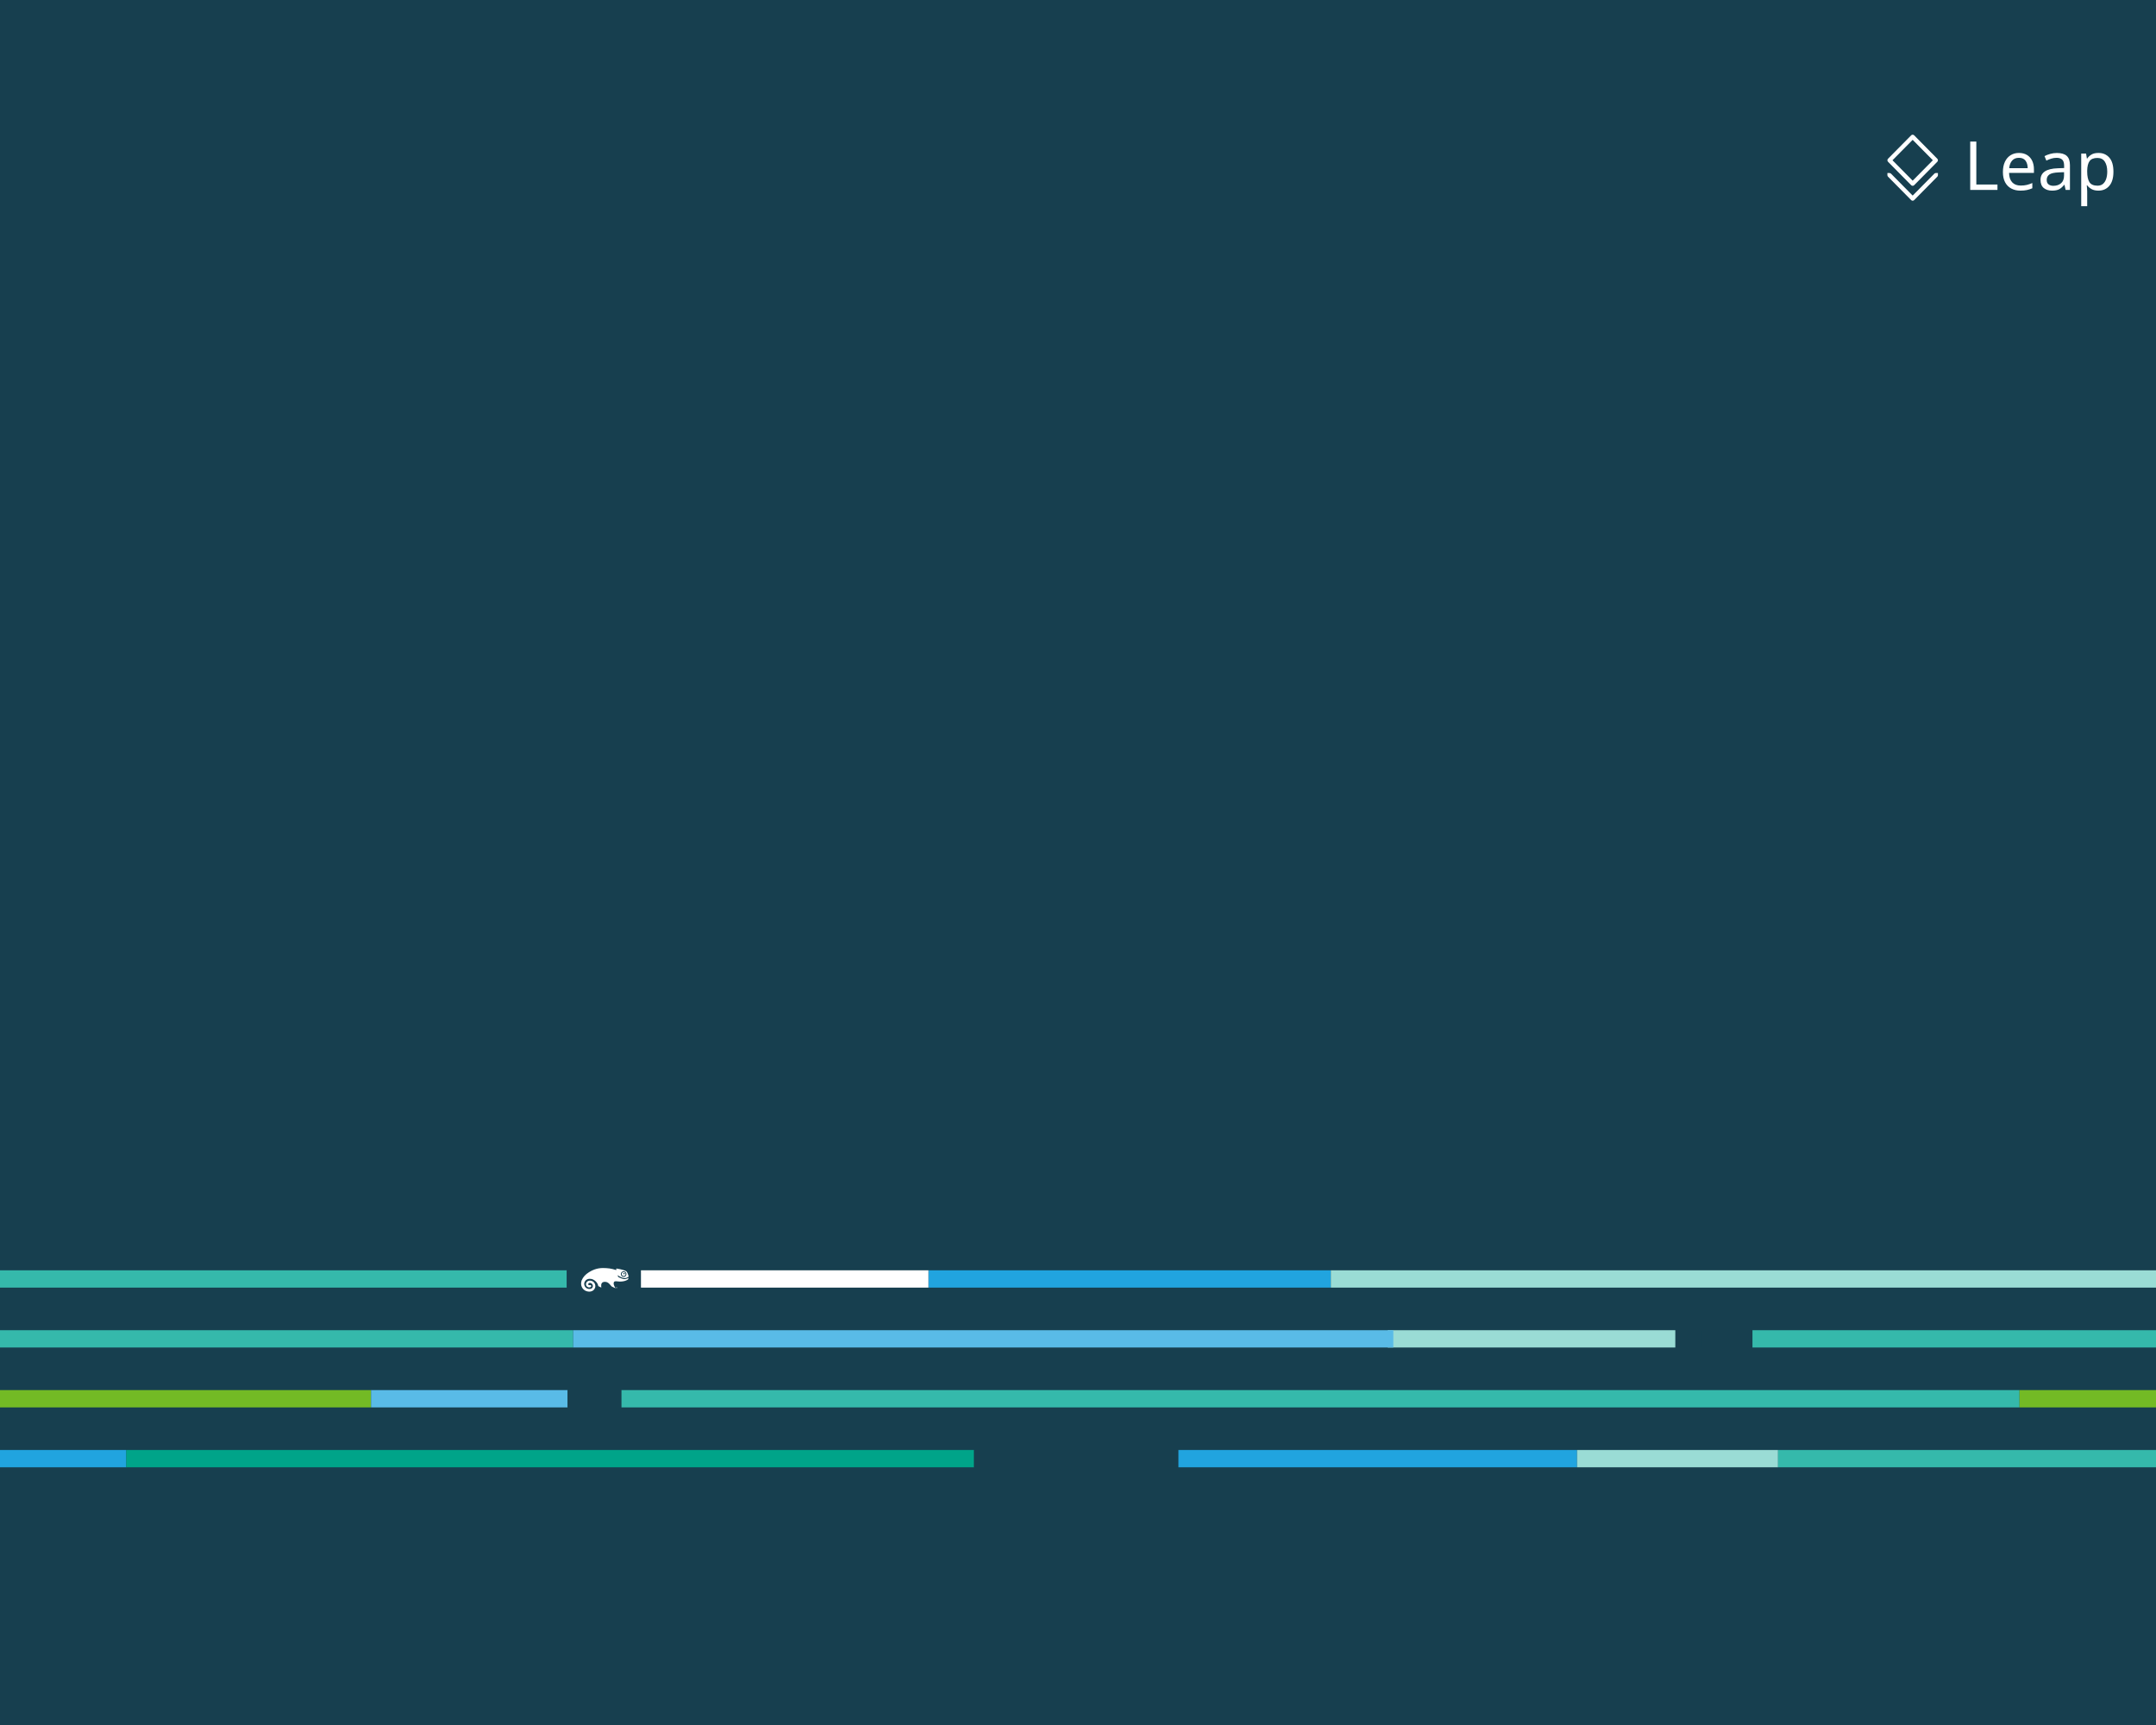
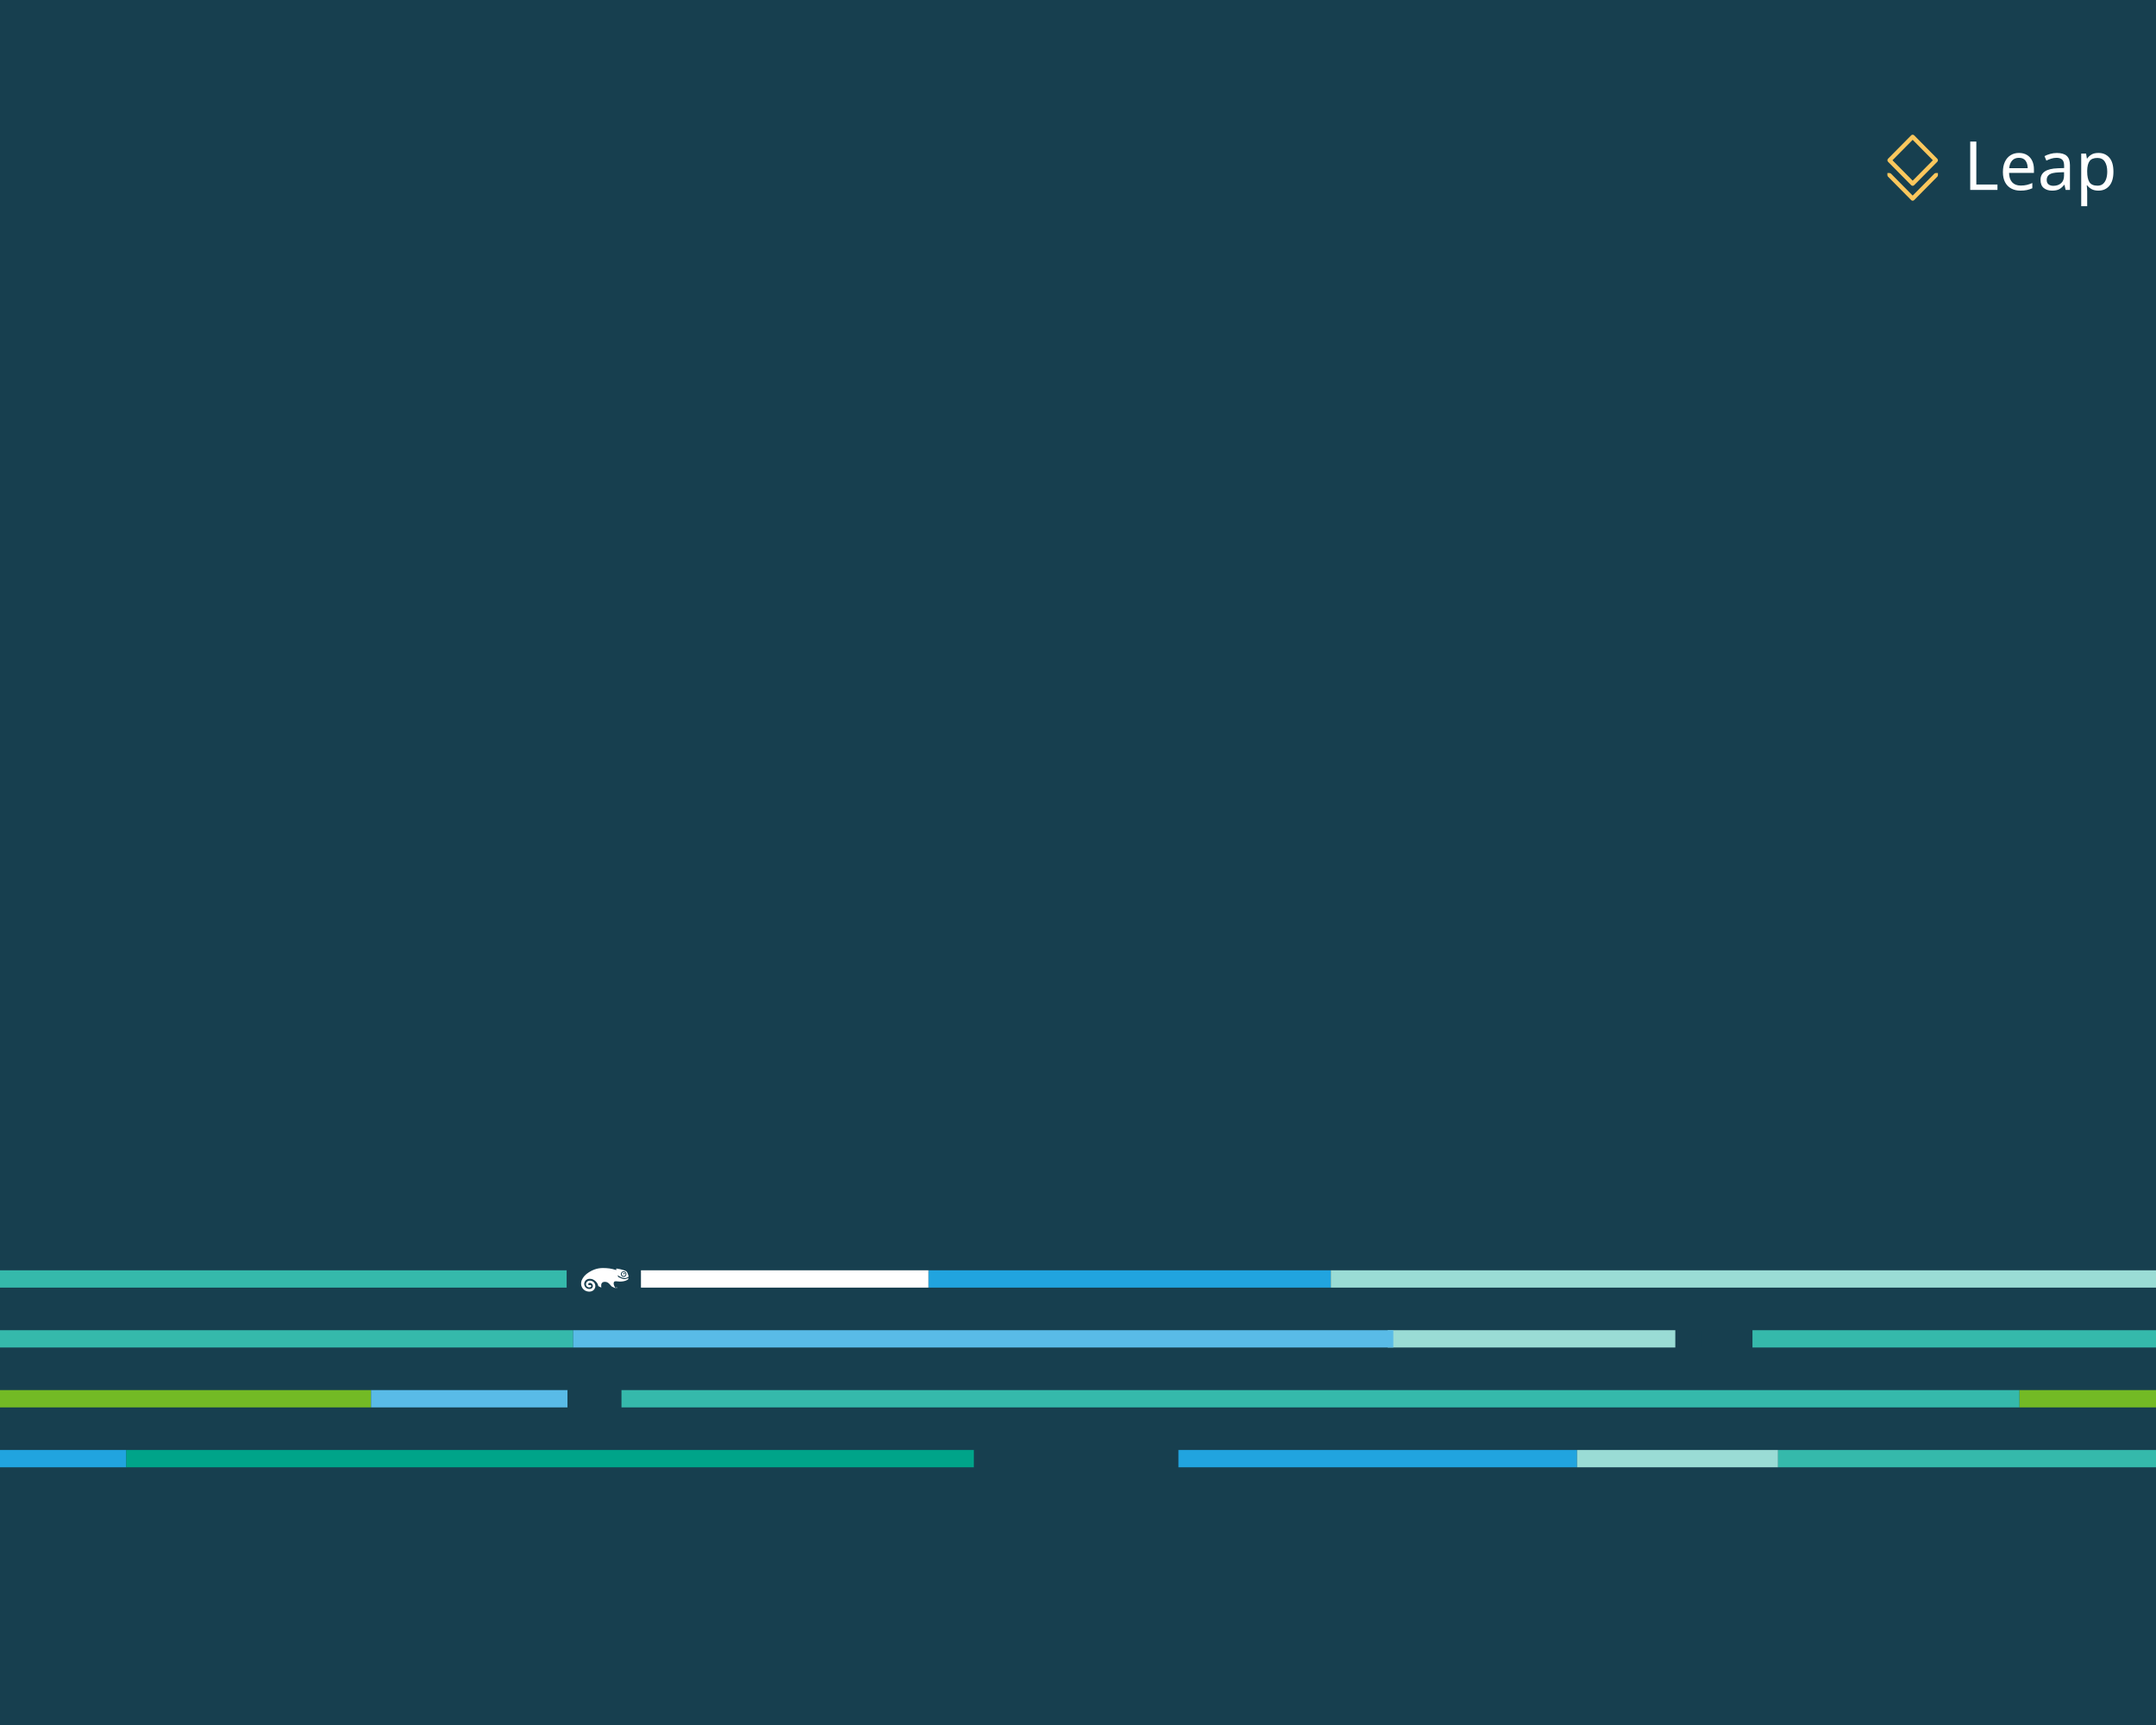
<svg xmlns="http://www.w3.org/2000/svg" width="1280" height="1024" viewBox="0 0 1280 1024" version="1.1" id="SVGRoot">
  <defs id="defs10" />
  <g id="layer1">
    <path id="rect25" style="fill:#173f4f;fill-opacity:1;stroke-width:0.795" d="M 0,0 H 1280 V 1024 H 0 Z" />
    <rect style="fill:#35b9ab;fill-opacity:1;stroke-width:0.698" id="rect859" width="336.504" height="10.272" x="0" y="754.083" />
    <rect style="fill:#173f4f;fill-opacity:1;stroke-width:0.938" id="rect865" width="44.022" height="10.272" x="336.504" y="754.083" />
    <rect style="fill:#ffffff;fill-opacity:1;stroke-width:1.646" id="rect869" width="170.75" height="10.272" x="380.531" y="754.083" />
    <rect style="fill:#21a4df;fill-opacity:1;stroke-width:1.504" id="rect873" width="238.784" height="10.272" x="551.331" y="754.083" />
    <rect style="fill:#9adcd5;fill-opacity:1;stroke-width:0.578" id="rect877" width="489.885" height="10.272" x="790.115" y="754.083" />
    <rect style="fill:#35b9ab;fill-opacity:1;stroke-width:0.702" id="rect859-3" width="340.299" height="10.272" x="0" y="789.638" />
    <rect style="fill:#173f4f;fill-opacity:1;stroke-width:0.938" id="rect865-6" width="44.022" height="10.272" x="1010.299" y="789.638" />
    <rect style="fill:#9adcd5;fill-opacity:1;stroke-width:1.646" id="rect869-7" width="170.75" height="10.272" x="823.871" y="789.638" />
    <rect style="fill:#35b9ab;fill-opacity:1;stroke-width:1.506" id="rect873-5" width="239.578" height="10.272" x="1040.422" y="789.638" />
    <rect style="fill:#59bbe7;fill-opacity:1;stroke-width:0.577" id="rect877-3" width="486.906" height="10.272" x="340.299" y="789.638" />
    <rect style="fill:#73ba25;fill-opacity:1;stroke-width:0.555" id="rect932" width="220.299" height="10.272" x="0" y="825.194" />
    <rect style="fill:#59bbe7;fill-opacity:1;stroke-width:0.653" id="rect937" width="116.667" height="10.272" x="220.299" y="825.194" />
    <rect style="fill:#173f4f;fill-opacity:1;stroke-width:0.664" id="rect957" width="32" height="10.272" x="336.966" y="825.194" />
    <rect style="fill:#35b9ab;fill-opacity:1;stroke-width:3.077" id="rect961" width="830" height="10.272" x="368.966" y="825.194" />
    <rect style="fill:#73ba25;fill-opacity:1;stroke-width:0.731" id="rect965" width="81.034" height="10.272" x="1198.965" y="825.194" />
    <rect style="fill:#21a4df;fill-opacity:1;stroke-width:0.661" id="rect976" width="75.005" height="10.272" x="0" y="860.75" />
    <rect style="fill:#00a489;fill-opacity:1;stroke-width:0.583" id="rect980" width="503.333" height="10.272" x="74.966" y="860.75" />
    <rect style="fill:#173f4f;fill-opacity:1;stroke-width:0.648" id="rect984" width="121.333" height="10.272" x="578.299" y="860.75" />
    <rect style="fill:#21a4df;fill-opacity:1;stroke-width:0.478" id="rect992" width="236.667" height="10.272" x="699.632" y="860.75" />
    <rect style="fill:#9adcd5;fill-opacity:1;stroke-width:0.485" id="rect996" width="119.333" height="10.272" x="936.299" y="860.75" />
    <rect style="fill:#35b9ab;fill-opacity:1;stroke-width:0.679" id="rect998" width="224.368" height="10.272" x="1055.632" y="860.75" />
    <g transform="matrix(0.0941817,0,0,0.0941817,320.974,711.0924)" fill="#73ba25" id="g64" style="fill:#ffffff">
      <path id="Geeko" d="m 523.71,467.88 c -3.311,-0.119 -6.451,1.051 -8.85,3.301 -2.399,2.25 -3.815,5.298 -3.915,8.599 -0.23,6.821 5.111,12.559 11.916,12.81 3.309,0.1 6.465,-1.07 8.878,-3.32 2.41,-2.261 3.795,-5.311 3.901,-8.599 0.23,-6.819 -5.109,-12.549 -11.93,-12.791 z m 2.021,13.512 c -3.031,0 -5.479,-1.64 -5.479,-3.65 0,-2.029 2.448,-3.66 5.479,-3.66 3.031,0 5.486,1.631 5.486,3.66 0,2.01 -2.457,3.65 -5.486,3.65 z m 28.798,14.729 c 0.089,-0.069 0.295,-0.251 0.268,-0.419 -0.685,-4.279 -7.059,-25.029 -11.884,-30.019 -1.329,-1.359 -2.394,-2.699 -4.55,-3.96 -17.454,-10.171 -58.863,-16.309 -60.803,-16.59 0,0 -0.195,-0.041 -0.33,0.091 -0.105,0.102 -0.125,0.3 -0.125,0.3 0,0 -0.16,8.58 -0.184,9.539 -4.229,-1.421 -34.972,-11.351 -63.791,-12.351 -24.44,-0.859 -60.033,-4.02 -107.2,24.98 l -1.394,0.868 c -22.19,13.841 -37.51,30.91 -45.518,50.739 -2.512,6.24 -5.889,20.32 -2.541,33.569 1.442,5.791 4.13,11.61 7.756,16.819 8.194,11.77 21.944,19.58 36.749,20.899 20.904,1.87 36.733,-7.519 42.363,-25.099 3.871,-12.13 0,-29.928 -14.839,-39.007 -12.07,-7.391 -25.049,-5.711 -32.578,-0.73 -6.531,4.33 -10.23,11.06 -10.165,18.451 0.151,13.11 11.444,20.078 19.564,20.099 2.359,0 4.728,-0.41 7.399,-1.28 0.951,-0.289 1.845,-0.649 2.831,-1.259 l 0.309,-0.181 0.195,-0.13 -0.065,0.039 c 1.85,-1.261 2.964,-3.311 2.964,-5.511 0,-0.6 -0.084,-1.208 -0.256,-1.821 -0.959,-3.32 -4.239,-5.328 -7.638,-4.709 l -0.46,0.109 -0.621,0.189 -0.901,0.31 c -1.87,0.46 -3.269,0.5 -3.569,0.51 -0.951,-0.061 -5.625,-1.461 -5.625,-6.58 v -0.07 c 0,-1.88 0.754,-3.199 1.17,-3.92 1.454,-2.28 5.435,-4.518 10.814,-4.05 7.059,0.61 12.149,4.23 15.52,11.06 3.129,6.349 2.31,14.159 -2.11,19.88 -4.39,5.668 -12.205,8.078 -22.598,6.959 -10.481,-1.159 -19.34,-7.191 -24.303,-16.579 -4.856,-9.178 -5.121,-20.059 -0.686,-28.418 10.609,-20.029 30.649,-19.82 41.637,-17.921 16.26,2.82 34.758,17.819 41.319,35.138 1.059,2.761 1.599,4.949 2.071,6.95 l 0.709,2.99 18.37,8.969 c 0.395,0.193 0.528,0.258 0.686,0.14 0.189,-0.141 0.081,-0.53 0.081,-0.53 -0.114,-0.41 -0.381,-0.789 -0.805,-5.93 -0.349,-4.562 -1.059,-17.051 5.228,-23.24 2.441,-2.419 6.161,-4.578 9.099,-5.269 12.04,-2.941 26.159,-0.912 39.507,14.539 6.91,7.98 10.279,11.619 11.97,13.249 0,0 0.385,0.363 0.589,0.531 0.223,0.183 0.369,0.338 0.695,0.519 0.558,0.31 22.954,10.621 22.954,10.621 0,0 0.265,0.132 0.461,-0.11 0.194,-0.24 0.01,-0.479 0.01,-0.479 -0.149,-0.17 -14.199,-18.328 -11.698,-33.279 1.97,-11.909 11.447,-10.83 24.558,-9.35 4.279,0.5 9.152,1.059 14.196,1.172 14.084,0.089 29.254,-2.511 38.604,-6.601 6.049,-2.629 9.909,-4.379 12.328,-6.579 0.87,-0.721 1.321,-1.891 1.791,-3.15 l 0.33,-0.831 c 0.391,-1.021 0.966,-3.171 1.219,-4.35 0.102,-0.519 0.221,-1.027 -0.209,-1.359 -0.393,-0.303 -1.294,0.24 -1.294,0.24 -4.106,2.471 -14.369,7.151 -23.965,7.35 -11.914,0.24 -36.054,-12.061 -38.555,-13.36 -1.674,-3.986 -3.346,-7.972 -5.044,-11.948 17.27,11.379 31.594,17.668 42.559,18.638 12.207,1.087 21.723,-5.572 25.853,-8.343 0.541,-0.359 1.08,-0.762 1.576,-1.149 z m -48.992,-16.369 c 0.175,-4.73 2.155,-9.12 5.614,-12.34 3.46,-3.231 7.975,-4.9 12.708,-4.749 9.76,0.349 17.43,8.589 17.095,18.338 -0.184,4.73 -2.164,9.12 -5.614,12.33 -3.46,3.25 -7.964,4.92 -12.719,4.76 -9.75,-0.36 -17.411,-8.58 -17.084,-18.338 z" clip-rule="evenodd" fill-rule="evenodd" style="fill:#ffffff" />
      <g transform="matrix(1.7539,0,0,1.7539,-692,-166.47)" id="g62" style="fill:#ffffff">
        <path d="m 667.46,415.23 c 1.218,0 2.188,0.99 2.188,2.229 0,1.257 -0.971,2.237 -2.198,2.237 -1.218,0 -2.208,-0.98 -2.208,-2.237 0,-1.238 0.99,-2.229 2.208,-2.229 z m -0.01,0.346 c -0.98,0 -1.782,0.842 -1.782,1.882 0,1.06 0.802,1.891 1.792,1.891 0.99,0.011 1.782,-0.831 1.782,-1.881 0,-1.05 -0.792,-1.892 -1.782,-1.892 z m -0.416,3.179 h -0.396 v -2.485 c 0.208,-0.03 0.406,-0.06 0.703,-0.06 0.377,0 0.624,0.079 0.772,0.188 0.149,0.108 0.229,0.276 0.229,0.515 0,0.326 -0.218,0.524 -0.485,0.604 v 0.021 c 0.218,0.039 0.366,0.237 0.416,0.604 0.06,0.387 0.118,0.535 0.158,0.614 h -0.416 c -0.06,-0.079 -0.119,-0.307 -0.168,-0.634 -0.06,-0.316 -0.218,-0.436 -0.535,-0.436 h -0.277 v 1.069 z m 0,-1.377 h 0.287 c 0.327,0 0.604,-0.118 0.604,-0.426 0,-0.218 -0.158,-0.436 -0.604,-0.436 -0.129,0 -0.218,0.01 -0.287,0.021 z" fill="#73ba25" id="path60" style="fill:#ffffff" />
      </g>
    </g>
-     <path d="m 1135.478,79.962 a 1.25,1.265 0 0 0 -0.825,0.364 l -13.749,13.909 a 1.25,1.265 0 0 0 0,1.788 l 13.749,13.909 a 1.25,1.265 0 0 0 1.767,0 l 13.749,-13.909 a 1.25,1.265 0 0 0 0,-1.788 l -13.749,-13.909 a 1.25,1.265 0 0 0 -0.942,-0.364 z m 0.058,3.047 11.982,12.121 -11.982,12.121 -11.981,-12.121 z m -14.999,19.706 v 1.265 a 1.25,1.264 0 0 0 0.367,0.894 l 13.749,13.909 a 1.25,1.265 0 0 0 1.767,0 l 13.749,-13.909 a 1.25,1.264 0 0 0 0.367,-0.894 1.25,1.264 0 0 0 0,-0.057 v -1.205 h -1.25 a 1.25,1.264 0 0 0 -0.883,0.372 l -12.865,13.015 -12.865,-13.015 a 1.25,1.264 0 0 0 -0.883,-0.364 v -0.002 z" color="#000000" color-rendering="auto" dominant-baseline="auto" fill="#fbc75d" image-rendering="auto" shape-rendering="auto" solid-color="#000000" stop-color="#000000" style="font-variant-ligatures:normal;font-variant-position:normal;font-variant-caps:normal;font-variant-numeric:normal;font-variant-alternates:normal;font-variant-east-asian:normal;font-feature-settings:normal;font-variation-settings:normal;text-indent:0;text-decoration:none;text-decoration-line:none;text-decoration-style:solid;text-decoration-color:#000000;text-transform:none;text-orientation:mixed;white-space:normal;shape-padding:0;shape-margin:0;inline-size:0;isolation:auto;mix-blend-mode:normal;fill:#ffffff;fill-opacity:1;stroke-width:0.168" id="path64-3" />
+     <path d="m 1135.478,79.962 a 1.25,1.265 0 0 0 -0.825,0.364 l -13.749,13.909 a 1.25,1.265 0 0 0 0,1.788 l 13.749,13.909 a 1.25,1.265 0 0 0 1.767,0 l 13.749,-13.909 a 1.25,1.265 0 0 0 0,-1.788 l -13.749,-13.909 a 1.25,1.265 0 0 0 -0.942,-0.364 z m 0.058,3.047 11.982,12.121 -11.982,12.121 -11.981,-12.121 z m -14.999,19.706 v 1.265 a 1.25,1.264 0 0 0 0.367,0.894 l 13.749,13.909 a 1.25,1.265 0 0 0 1.767,0 l 13.749,-13.909 a 1.25,1.264 0 0 0 0.367,-0.894 1.25,1.264 0 0 0 0,-0.057 v -1.205 h -1.25 a 1.25,1.264 0 0 0 -0.883,0.372 l -12.865,13.015 -12.865,-13.015 a 1.25,1.264 0 0 0 -0.883,-0.364 v -0.002 z" color="#000000" color-rendering="auto" dominant-baseline="auto" fill="#fbc75d" image-rendering="auto" shape-rendering="auto" solid-color="#000000" stop-color="#000000" style="font-variant-ligatures:normal;font-variant-position:normal;font-variant-caps:normal;font-variant-numeric:normal;font-variant-alternates:normal;font-variant-east-asian:normal;font-feature-settings:normal;font-variation-settings:normal;text-indent:0;text-decoration:none;text-decoration-line:none;text-decoration-style:solid;text-decoration-color:#000000;text-transform:none;text-orientation:mixed;white-space:normal;shape-padding:0;shape-margin:0;inline-size:0;isolation:auto;mix-blend-mode:normal;fill:#fbc75d;fill-opacity:1;stroke-width:0.168" id="path64-3" />
    <text xml:space="preserve" style="font-style:normal;font-weight:normal;font-size:40.257px;line-height:1.25;font-family:sans-serif;fill:#ffffff;fill-opacity:1;stroke:none;stroke-width:1.006" x="1165.796" y="112.757" id="text323-6">
      <tspan id="tspan321-7" x="1165.796" y="112.757" style="font-style:normal;font-variant:normal;font-weight:normal;font-stretch:normal;font-family:'Source Sans Pro';-inkscape-font-specification:'Source Sans Pro';fill:#ffffff;stroke-width:1.006">Leap</tspan>
    </text>
  </g>
</svg>
